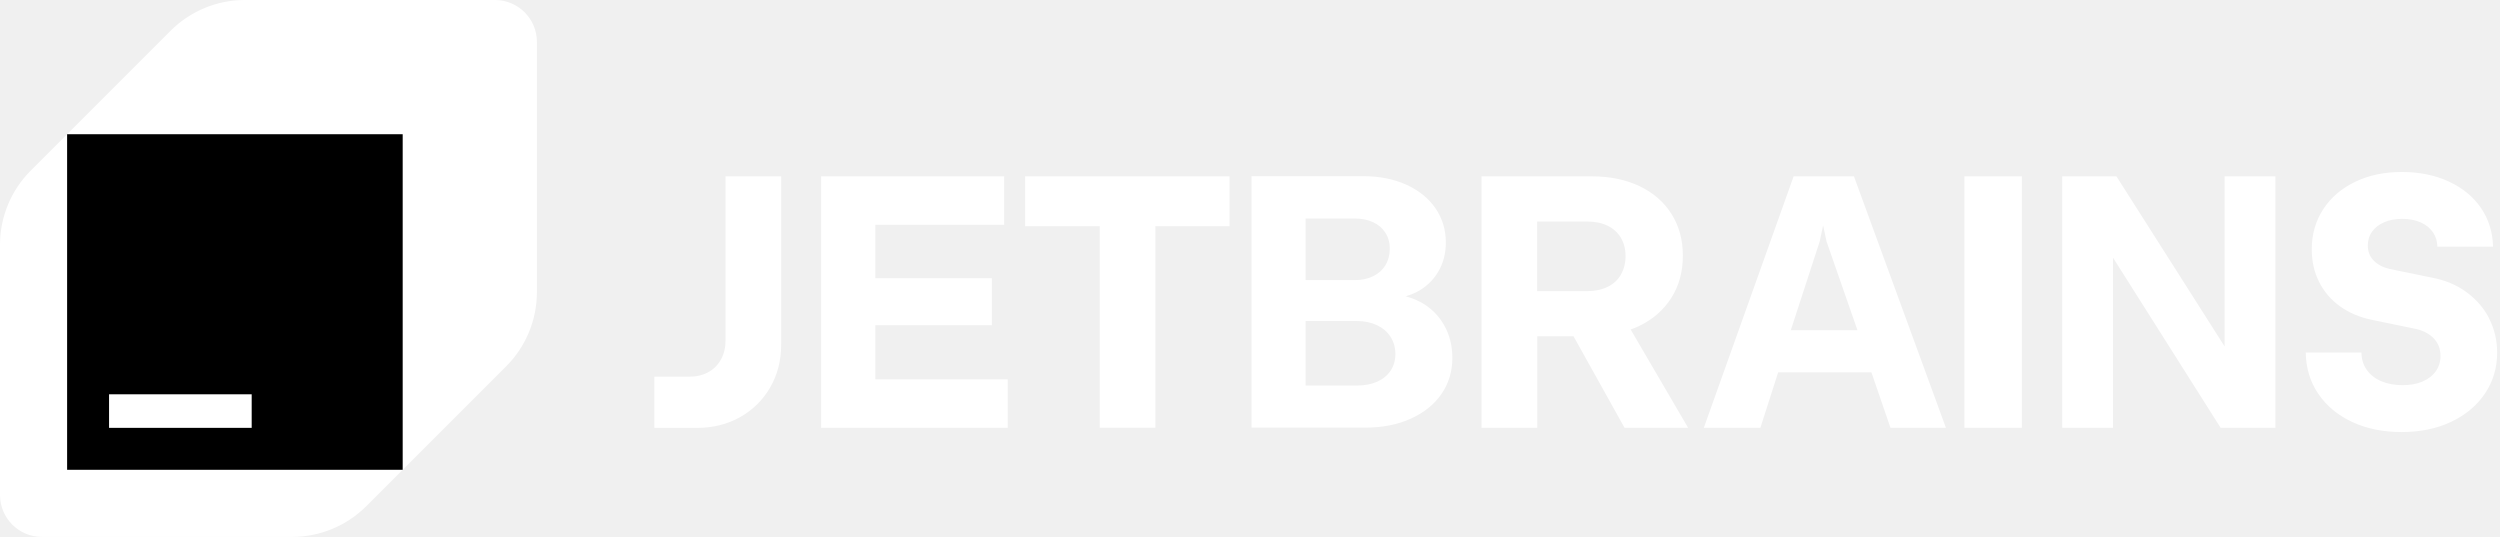
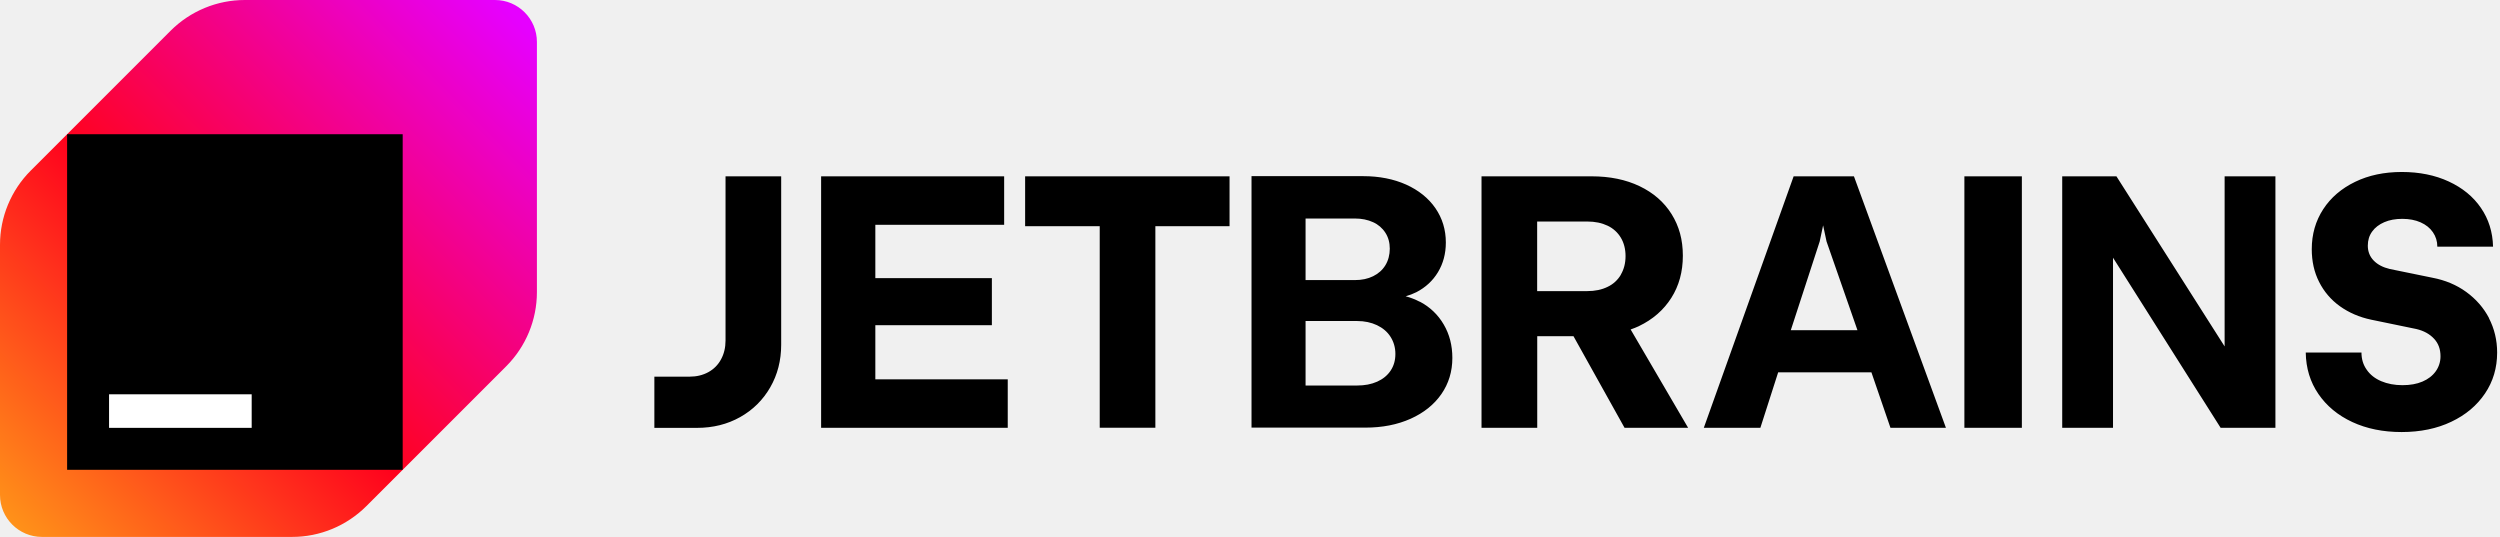
- <svg xmlns="http://www.w3.org/2000/svg" fill="none" height="64" viewBox="0 0 298 64" width="298">
-   <path d="m86.484 40.586c0 .846-.179 1.593-.538 2.251-.358.657-.856 1.165-1.514 1.524-.657.358-1.394.538-2.241.538h-4.192v6.104h5.079c1.912 0 3.625-.428 5.148-1.285s2.719-2.042 3.585-3.545c.866-1.504 1.304-3.197 1.304-5.089v-20.066h-6.632zm17.856-1.822h13.891v-5.606h-13.891v-6.363h15.355v-5.776h-21.818v29.974h22.246v-5.776h-15.783v-6.443zm17.865-11.8h8.882v24.019h6.633v-24.019h8.842v-5.945h-24.367v5.955zm47.022 9.002c-.517-.279-1.085-.488-1.673-.647.449-.13.877-.289 1.275-.488 1.096-.568 1.962-1.364 2.579-2.39.618-1.026.936-2.201.936-3.535 0-1.524-.418-2.888-1.244-4.093-.827-1.195-1.992-2.131-3.486-2.808-1.494-.667-3.206-1.006-5.118-1.006h-13.315v29.974h13.574c2.011 0 3.804-.348 5.387-1.056 1.573-.707 2.798-1.683 3.675-2.948.866-1.255 1.304-2.689 1.304-4.302 0-1.484-.338-2.808-1.026-3.983-.687-1.175-1.633-2.081-2.858-2.728zm-13.603-9.918h5.886c.816 0 1.533.149 2.161.438.627.289 1.115.707 1.464 1.255.348.538.527 1.175.527 1.902 0 .727-.179 1.414-.527 1.982-.349.568-.837.996-1.464 1.304-.628.309-1.345.458-2.161.458h-5.886v-7.349zm10.138 18.134c-.378.568-.916 1.006-1.603 1.315-.697.309-1.484.458-2.39.458h-6.145v-7.688h6.145c.886 0 1.673.169 2.37.498.687.329 1.235.787 1.613 1.384s.578 1.275.578 2.041c0 .767-.19 1.424-.568 1.992zm29.596-5.308c1.663-.797 2.947-1.922 3.864-3.366.916-1.444 1.374-3.117 1.374-5.029 0-1.912-.448-3.525-1.344-4.959-.897-1.434-2.171-2.539-3.814-3.326-1.644-.787-3.546-1.175-5.717-1.175h-13.124v29.974h6.642v-10.914h4.322l6.084 10.914h7.578l-6.851-11.721c.339-.119.677-.249.996-.398zm-2.151-6.124c-.369.627-.896 1.115-1.583 1.444-.688.339-1.494.508-2.42.508h-5.975v-8.295h5.975c.926 0 1.732.169 2.42.498.687.329 1.214.817 1.583 1.434.368.617.558 1.354.558 2.191 0 .837-.19 1.573-.558 2.201zm20.594-11.731-10.706 29.974h6.742l2.121-6.612h11.114l2.27 6.612h6.612l-10.964-29.974zm-.339 18.343 3.445-10.576.409-1.922.408 1.922 3.685 10.576zm20.693 11.631h6.851v-29.974h-6.851zm31.02-9.699-12.896-20.275h-6.463v29.974h6.055v-20.275l12.826 20.275h6.533v-29.974h-6.055zm31.528-3.356c-.647-1.245-1.564-2.29-2.729-3.137-1.165-.846-2.509-1.404-4.023-1.693l-5.098-1.046c-.797-.189-1.434-.518-1.902-.996-.469-.478-.708-1.075-.708-1.782 0-.647.17-1.205.518-1.683.339-.478.827-.846 1.444-1.115.618-.269 1.335-.398 2.151-.398.817 0 1.554.139 2.181.418s1.115.667 1.464 1.175.528 1.075.528 1.723h6.642c-.04-1.743-.528-3.286-1.444-4.621-.916-1.344-2.201-2.39-3.834-3.147-1.633-.757-3.505-1.135-5.597-1.135-2.091 0-3.943.388-5.566 1.175s-2.898 1.872-3.804 3.266c-.906 1.394-1.364 2.978-1.364 4.76 0 1.444.288 2.748.876 3.904.587 1.165 1.414 2.131 2.479 2.898 1.076.767 2.311 1.304 3.725 1.603l5.397 1.115c.886.209 1.584.598 2.101 1.155.518.558.767 1.245.767 2.081 0 .667-.189 1.275-.567 1.802-.379.528-.907.936-1.584 1.225s-1.474.428-2.39.428-1.782-.159-2.529-.478c-.747-.319-1.325-.777-1.733-1.374-.418-.588-.617-1.275-.617-2.041h-6.642c.029 1.872.527 3.515 1.513 4.949.976 1.424 2.32 2.539 4.033 3.336 1.713.797 3.675 1.195 5.886 1.195 2.21 0 4.202-.408 5.915-1.225 1.723-.817 3.057-1.942 4.023-3.376s1.444-3.057 1.444-4.87c0-1.484-.329-2.848-.976-4.103z" fill="#fff" />
-   <path d="m20.34 3.66-16.68 16.68c-2.34 2.34-3.66 5.52-3.66 8.84v29.82c0 2.76 2.24 5 5 5h29.82c3.32 0 6.49-1.32 8.84-3.66l16.68-16.68c2.34-2.34 3.66-5.52 3.66-8.84v-29.82c0-2.76-2.24-5-5-5h-29.82c-3.32 0-6.49 1.32-8.84 3.66z" fill="#fff" />
-   <path d="m48 16h-40v40h40z" fill="#000" />
-   <path d="m30 47h-17v4h17z" fill="#fff" />
+ <svg xmlns="http://www.w3.org/2000/svg" fill="none" class="jetbrains-logo" viewBox="0 0 298 64">
+   <style>--&gt;@media (prefers-color-scheme:dark){.jetbrains-logo .currentColor{fill:#fff}}</style>
+   <linearGradient id="a" x1=".85" x2="62.62" y1="62.72" y2="1.81" gradientUnits="userSpaceOnUse">
+     <stop offset="0" stop-color="#ff9419" />
+     <stop offset=".43" stop-color="#ff021d" />
+     <stop offset=".99" stop-color="#e600ff" />
+   </linearGradient>
+   <path fill="#000" d="M86.484 40.586c0 .846-.179 1.593-.537 2.25a3.718 3.718 0 01-1.514 1.524c-.657.358-1.394.538-2.24.538H78v6.104h5.079c1.912 0 3.624-.428 5.148-1.285s2.719-2.041 3.585-3.545c.866-1.503 1.305-3.196 1.305-5.088V21.018h-6.633zm17.856-1.823h13.891v-5.606H104.34v-6.363h15.355v-5.776H97.877v29.974h22.246v-5.776H104.34v-6.443zm17.865-11.8h8.882v24.02h6.633v-24.02h8.842v-5.945h-24.367v5.955zm47.022 9.002a7.85 7.85 0 00-1.673-.647 7.47 7.47 0 001.275-.488c1.096-.568 1.962-1.364 2.579-2.39.618-1.026.936-2.2.936-3.535 0-1.524-.418-2.888-1.244-4.093-.827-1.195-1.992-2.131-3.486-2.808-1.494-.667-3.206-1.006-5.118-1.006h-13.315v29.974h13.574c2.011 0 3.804-.348 5.387-1.055 1.573-.707 2.798-1.683 3.675-2.948.866-1.255 1.304-2.689 1.304-4.302 0-1.484-.338-2.808-1.026-3.983a7.05 7.05 0 00-2.858-2.729zm-13.603-9.918h5.886c.816 0 1.533.15 2.161.438a3.353 3.353 0 011.464 1.255c.348.537.527 1.175.527 1.902 0 .727-.179 1.414-.527 1.981-.349.568-.837.996-1.464 1.305-.628.309-1.345.458-2.161.458h-5.886v-7.35zm10.138 18.134c-.378.567-.916 1.006-1.603 1.314-.697.309-1.484.458-2.39.458h-6.145v-7.687h6.145c.886 0 1.673.169 2.37.497.687.329 1.235.787 1.613 1.385s.578 1.274.578 2.041c0 .767-.19 1.424-.568 1.992zm29.596-5.308c1.663-.797 2.947-1.922 3.864-3.366.916-1.444 1.374-3.117 1.374-5.029s-.448-3.525-1.344-4.959c-.897-1.434-2.171-2.54-3.814-3.326-1.644-.787-3.546-1.175-5.717-1.175h-13.124v29.974h6.642V40.078h4.322l6.084 10.914h7.578l-6.851-11.72c.339-.12.677-.25.996-.399zm-2.151-6.124a3.599 3.599 0 01-1.583 1.444c-.688.338-1.494.507-2.42.507h-5.975v-8.295h5.975c.926 0 1.732.17 2.42.498a3.637 3.637 0 011.583 1.434c.368.618.558 1.355.558 2.19 0 .837-.19 1.574-.558 2.202zm20.594-11.731l-10.706 29.974h6.742l2.121-6.612h11.114l2.27 6.612h6.612L220.99 21.018zm-.339 18.343l3.445-10.576.409-1.922.408 1.922 3.685 10.576zm20.693 11.631h6.851V21.018h-6.851zm31.02-9.7l-12.896-20.274h-6.463v29.974h6.055V30.717l12.826 20.275h6.533V21.018h-6.055zm31.528-3.355c-.647-1.245-1.564-2.29-2.729-3.137-1.165-.846-2.509-1.404-4.023-1.693l-5.098-1.045c-.797-.19-1.434-.518-1.902-.996-.469-.478-.708-1.076-.708-1.783 0-.647.17-1.205.518-1.683.339-.478.827-.846 1.444-1.115.618-.269 1.335-.398 2.151-.398.817 0 1.554.139 2.181.418s1.115.667 1.464 1.175.528 1.075.528 1.723h6.642c-.04-1.743-.528-3.287-1.444-4.621-.916-1.344-2.201-2.39-3.834-3.147-1.633-.757-3.505-1.135-5.597-1.135-2.091 0-3.943.388-5.566 1.175s-2.898 1.872-3.804 3.266c-.906 1.395-1.364 2.978-1.364 4.76 0 1.444.288 2.749.876 3.904a7.908 7.908 0 002.479 2.898c1.076.767 2.311 1.304 3.725 1.603l5.397 1.115c.886.21 1.584.598 2.101 1.156.518.557.767 1.244.767 2.08a3.03 3.03 0 01-.567 1.803c-.379.528-.907.936-1.584 1.225s-1.474.428-2.39.428-1.782-.159-2.529-.478c-.747-.318-1.325-.776-1.733-1.374-.418-.587-.617-1.275-.617-2.041h-6.642c.029 1.872.527 3.515 1.513 4.949.976 1.424 2.32 2.54 4.033 3.336 1.713.797 3.675 1.195 5.886 1.195 2.21 0 4.202-.408 5.915-1.225 1.723-.816 3.057-1.942 4.023-3.376s1.444-3.057 1.444-4.87c0-1.483-.329-2.847-.976-4.102z" class="currentColor" />
+   <path fill="url(#a)" d="M20.34 3.66L3.66 20.34A12.504 12.504 0 000 29.18V59c0 2.76 2.24 5 5 5h29.82c3.32 0 6.49-1.32 8.84-3.66l16.68-16.68c2.34-2.34 3.66-5.52 3.66-8.84V5c0-2.76-2.24-5-5-5H29.18c-3.32 0-6.49 1.32-8.84 3.66z" />
+   <path fill="#000" d="M48 16H8v40h40z" />
+   <path fill="#fff" d="M30 47H13v4h17z" />
</svg>
